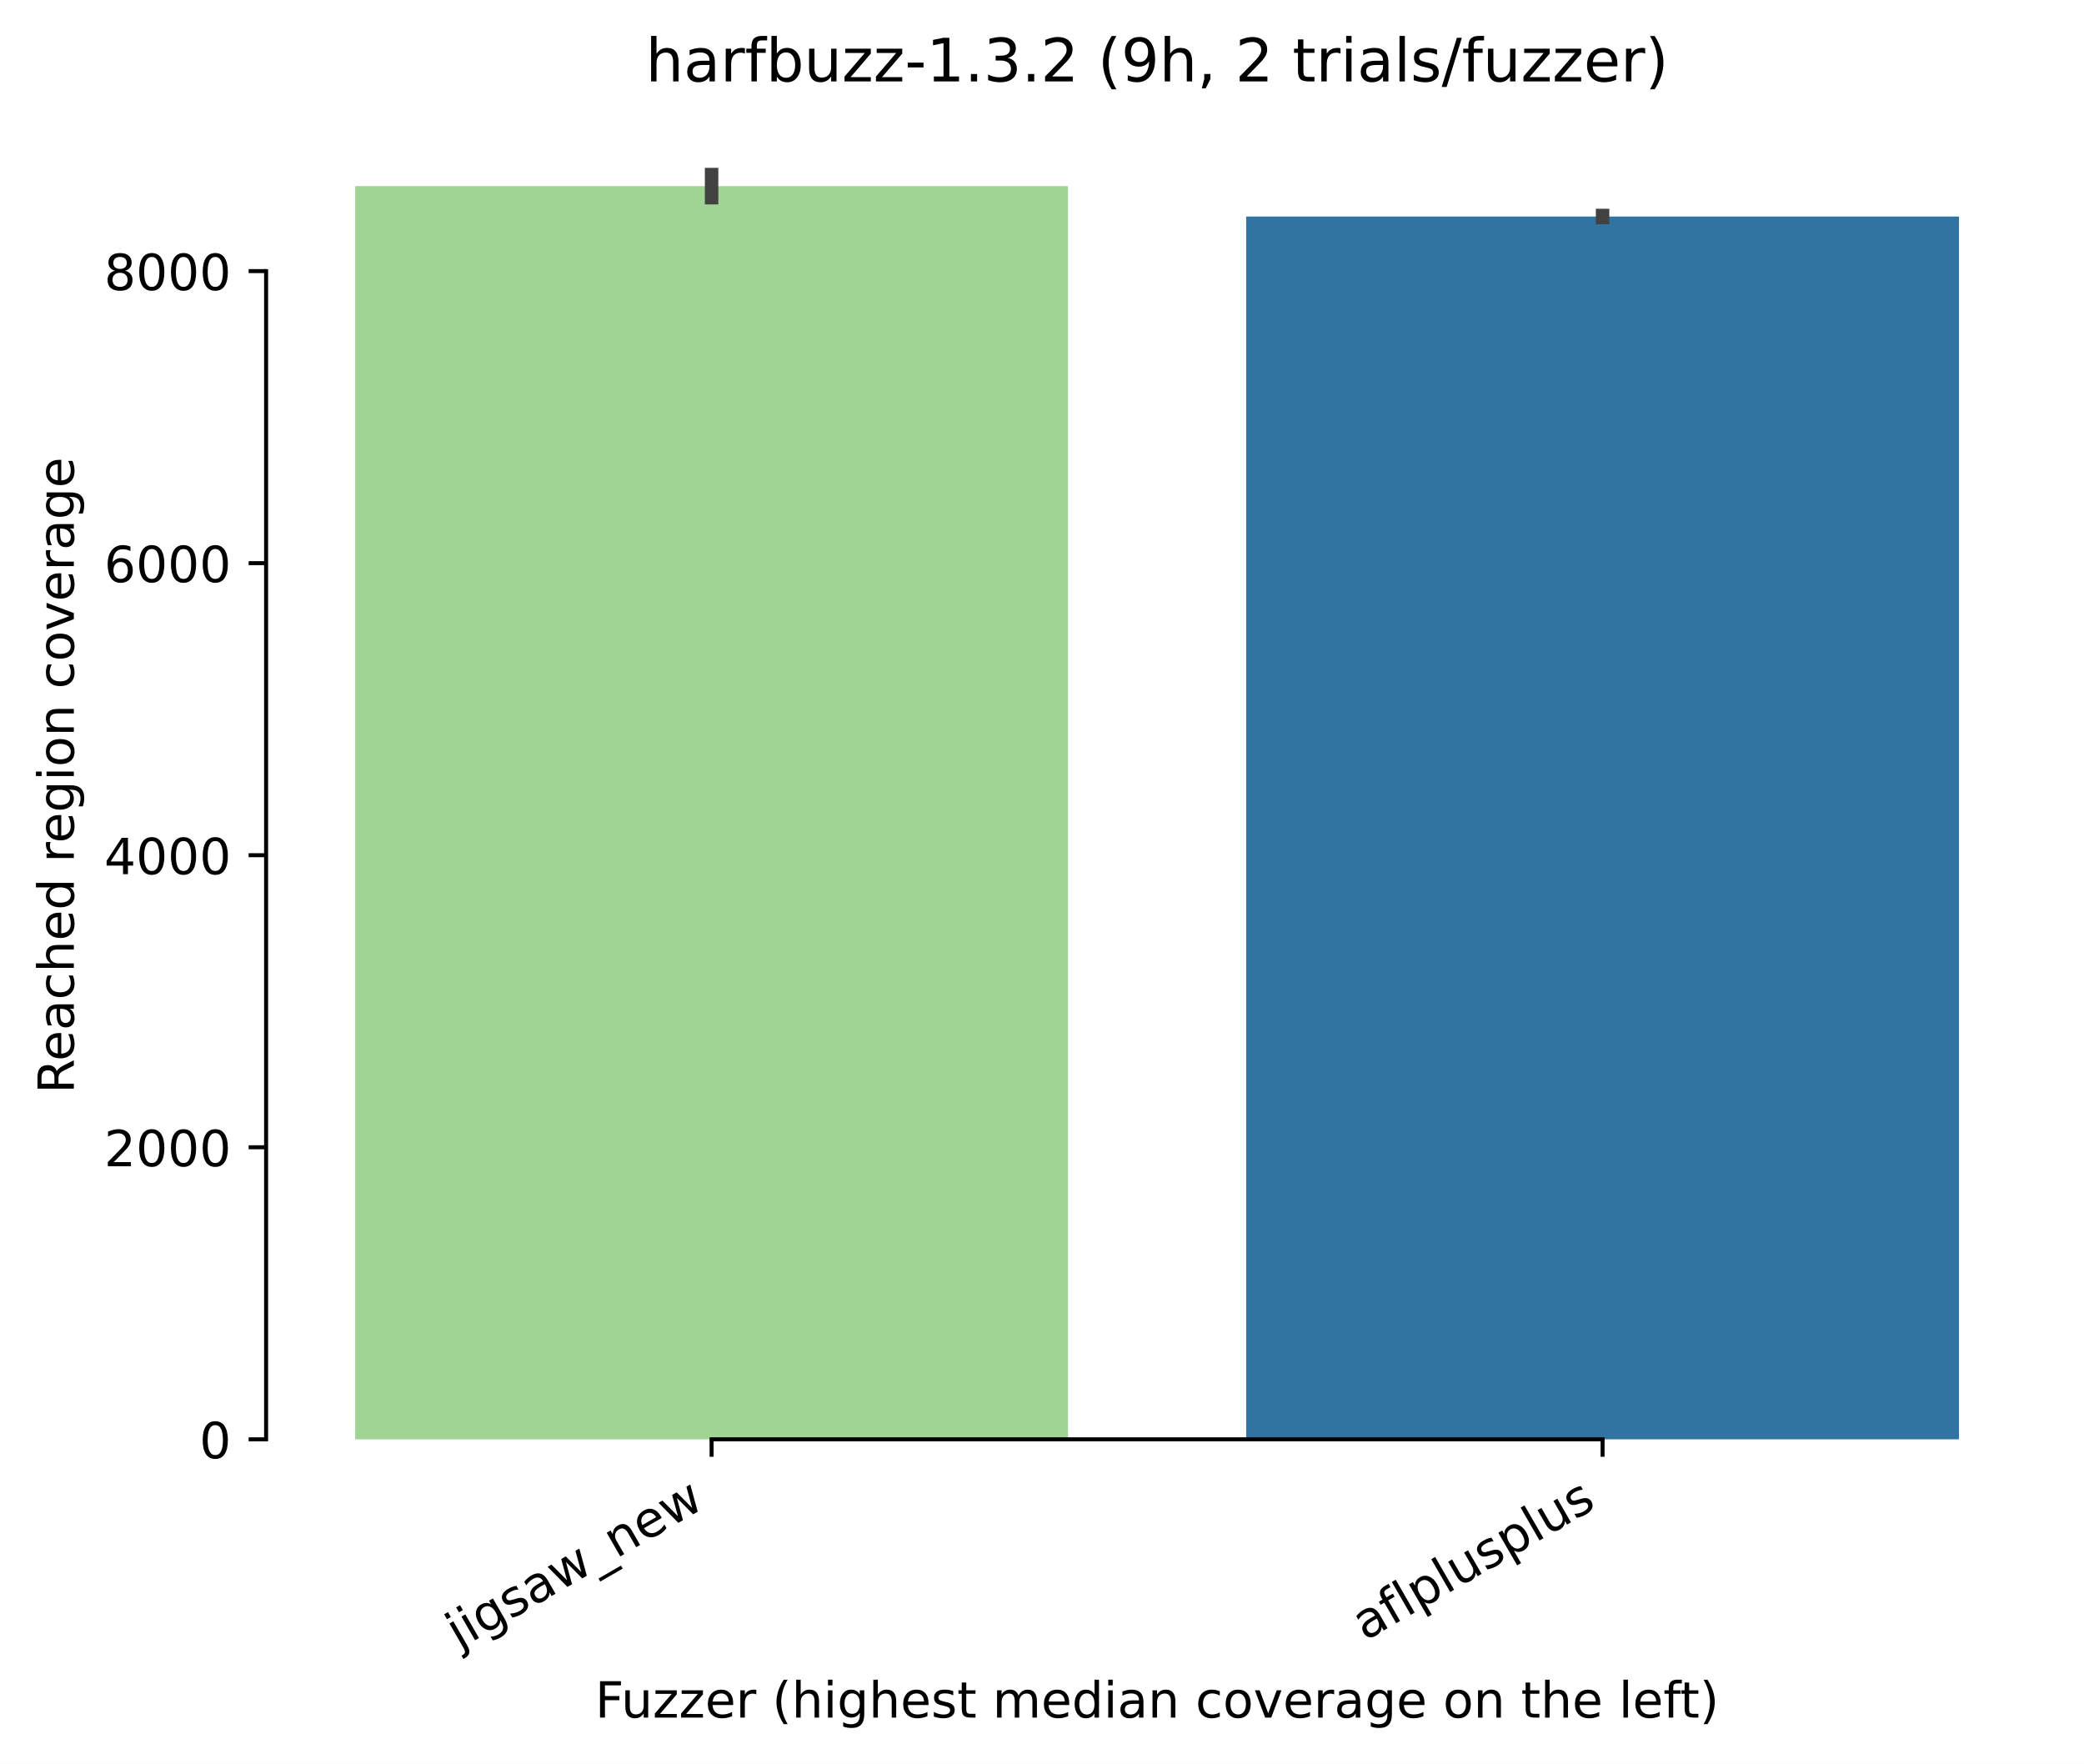
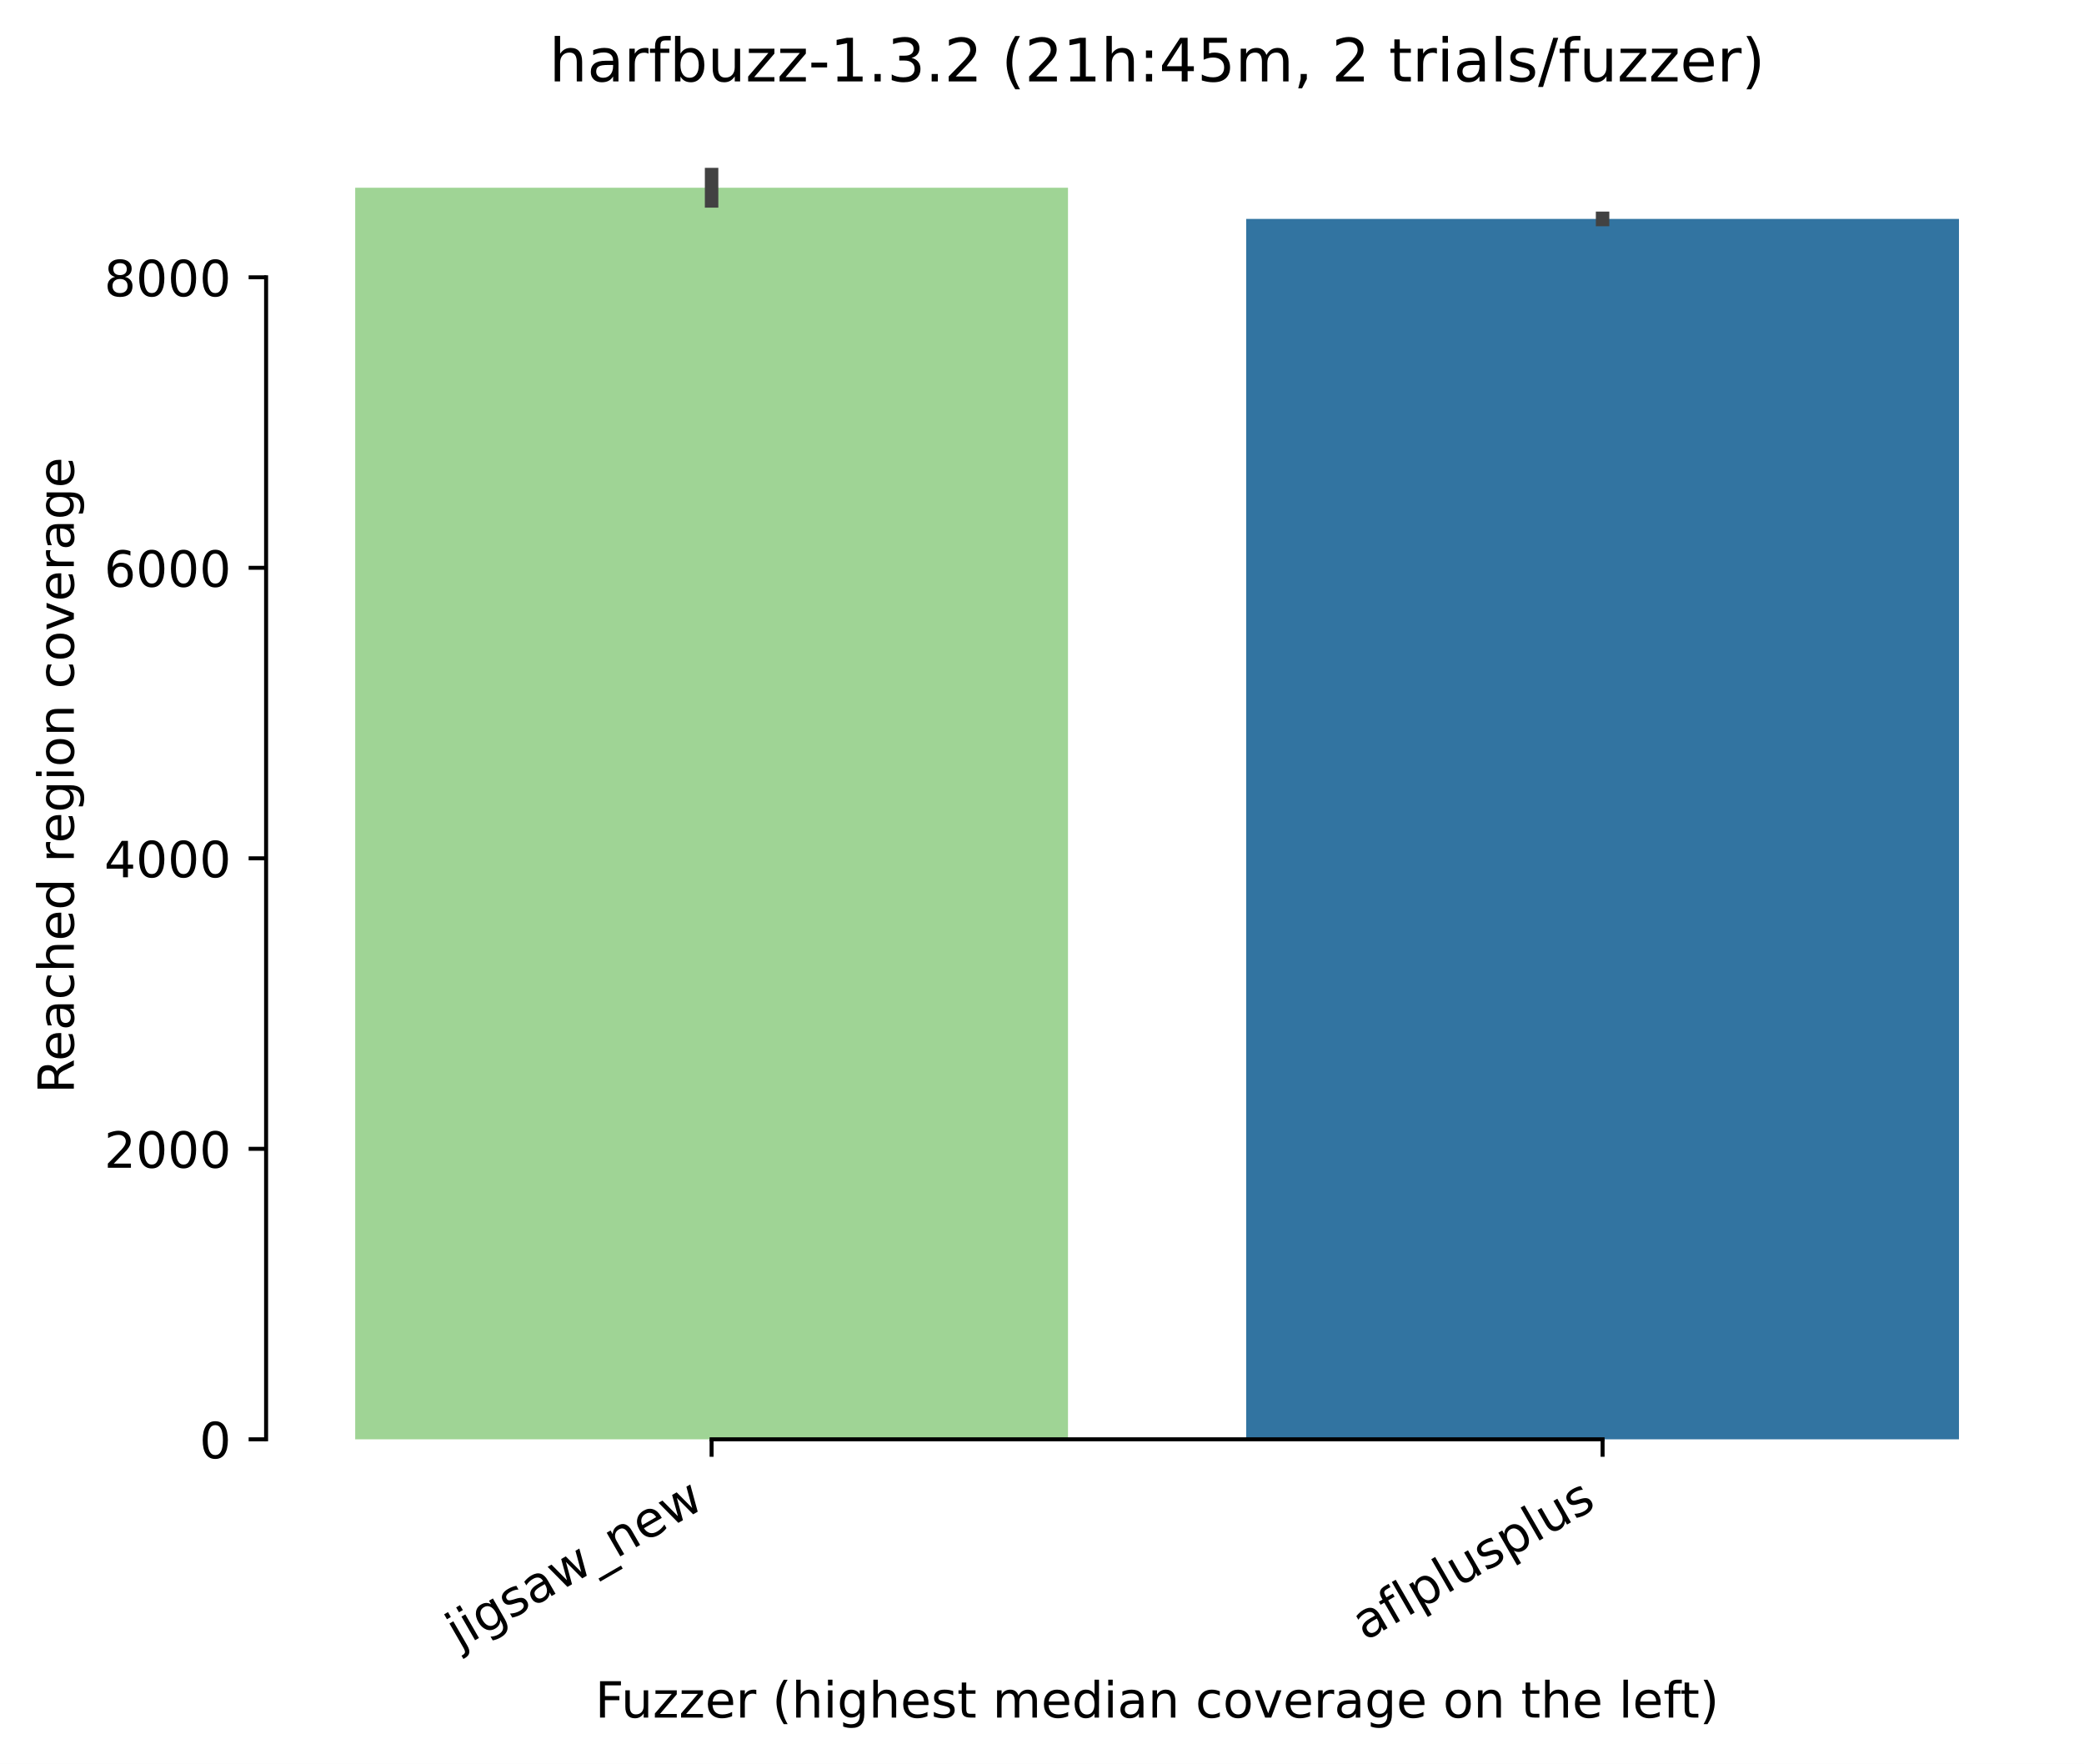
<svg xmlns="http://www.w3.org/2000/svg" xmlns:xlink="http://www.w3.org/1999/xlink" height="353.475pt" version="1.1" viewBox="0 0 417.648 353.475" width="417.648pt">
  <defs>
    <style type="text/css">*{stroke-linecap:butt;stroke-linejoin:round;}</style>
  </defs>
  <g id="figure_1">
    <g id="patch_1">
      <path d="M 0 353.475  L 417.648 353.475  L 417.648 0  L 0 0  z " style="fill:#ffffff;" />
    </g>
    <g id="axes_1">
      <g id="patch_2">
        <path d="M 53.328 288.43  L 410.448 288.43  L 410.448 22.318  L 53.328 22.318  z " style="fill:#ffffff;" />
      </g>
      <g id="patch_3">
-         <path clip-path="url(#pc40ed4327f)" d="M 71.184 288.43  L 214.032 288.43  L 214.032 37.302  L 71.184 37.302  z " style="fill:#9fd495;" />
+         <path clip-path="url(#p01e21fef71)" d="M 71.184 288.43  L 214.032 288.43  L 214.032 37.624  L 71.184 37.624  z " style="fill:#9fd495;" />
      </g>
      <g id="patch_4">
-         <path clip-path="url(#pc40ed4327f)" d="M 249.744 288.43  L 392.592 288.43  L 392.592 43.388  L 249.744 43.388  z " style="fill:#3274a1;" />
+         <path clip-path="url(#p01e21fef71)" d="M 249.744 288.43  L 392.592 288.43  L 392.592 43.868  L 249.744 43.868  z " style="fill:#3274a1;" />
      </g>
      <g id="matplotlib.axis_1">
        <g id="xtick_1">
          <g id="line2d_1">
            <defs>
-               <path d="M 0 0  L 0 3.5  " id="mab4dead04e" style="stroke:#000000;stroke-width:0.8;" />
+               <path d="M 0 0  L 0 3.5  " id="m4d6dd27ebd" style="stroke:#000000;stroke-width:0.8;" />
            </defs>
            <g>
-               <use style="stroke:#000000;stroke-width:0.8;" x="142.608" xlink:href="#mab4dead04e" y="288.43" />
+               <use style="stroke:#000000;stroke-width:0.8;" x="142.608" xlink:href="#m4d6dd27ebd" y="288.43" />
            </g>
          </g>
          <g id="text_1">
            <g transform="translate(91.98864 330.5551)rotate(-30)scale(0.1 -0.1)">
              <defs>
                <path d="M 9.422 54.688  L 18.406 54.688  L 18.406 -0.984  Q 18.406 -11.422 14.422 -16.109  Q 10.453 -20.797 1.609 -20.797  L -1.812 -20.797  L -1.812 -13.188  L 0.594 -13.188  Q 5.719 -13.188 7.562 -10.812  Q 9.422 -8.453 9.422 -0.984  z M 9.422 75.984  L 18.406 75.984  L 18.406 64.594  L 9.422 64.594  z " id="DejaVuSans-106" />
                <path d="M 9.422 54.688  L 18.406 54.688  L 18.406 0  L 9.422 0  z M 9.422 75.984  L 18.406 75.984  L 18.406 64.594  L 9.422 64.594  z " id="DejaVuSans-105" />
                <path d="M 45.406 27.984  Q 45.406 37.75 41.375 43.109  Q 37.359 48.484 30.078 48.484  Q 22.859 48.484 18.828 43.109  Q 14.797 37.75 14.797 27.984  Q 14.797 18.266 18.828 12.891  Q 22.859 7.516 30.078 7.516  Q 37.359 7.516 41.375 12.891  Q 45.406 18.266 45.406 27.984  z M 54.391 6.781  Q 54.391 -7.172 48.188 -13.984  Q 42 -20.797 29.203 -20.797  Q 24.469 -20.797 20.266 -20.094  Q 16.062 -19.391 12.109 -17.922  L 12.109 -9.188  Q 16.062 -11.328 19.922 -12.344  Q 23.781 -13.375 27.781 -13.375  Q 36.625 -13.375 41.016 -8.766  Q 45.406 -4.156 45.406 5.172  L 45.406 9.625  Q 42.625 4.781 38.281 2.391  Q 33.938 0 27.875 0  Q 17.828 0 11.672 7.656  Q 5.516 15.328 5.516 27.984  Q 5.516 40.672 11.672 48.328  Q 17.828 56 27.875 56  Q 33.938 56 38.281 53.609  Q 42.625 51.219 45.406 46.391  L 45.406 54.688  L 54.391 54.688  z " id="DejaVuSans-103" />
                <path d="M 44.281 53.078  L 44.281 44.578  Q 40.484 46.531 36.375 47.5  Q 32.281 48.484 27.875 48.484  Q 21.188 48.484 17.844 46.438  Q 14.5 44.391 14.5 40.281  Q 14.5 37.156 16.891 35.375  Q 19.281 33.594 26.516 31.984  L 29.594 31.297  Q 39.156 29.25 43.188 25.516  Q 47.219 21.781 47.219 15.094  Q 47.219 7.469 41.188 3.016  Q 35.156 -1.422 24.609 -1.422  Q 20.219 -1.422 15.453 -0.562  Q 10.688 0.297 5.422 2  L 5.422 11.281  Q 10.406 8.688 15.234 7.391  Q 20.062 6.109 24.812 6.109  Q 31.156 6.109 34.562 8.281  Q 37.984 10.453 37.984 14.406  Q 37.984 18.062 35.516 20.016  Q 33.062 21.969 24.703 23.781  L 21.578 24.516  Q 13.234 26.266 9.516 29.906  Q 5.812 33.547 5.812 39.891  Q 5.812 47.609 11.281 51.797  Q 16.75 56 26.812 56  Q 31.781 56 36.172 55.266  Q 40.578 54.547 44.281 53.078  z " id="DejaVuSans-115" />
                <path d="M 34.281 27.484  Q 23.391 27.484 19.188 25  Q 14.984 22.516 14.984 16.5  Q 14.984 11.719 18.141 8.906  Q 21.297 6.109 26.703 6.109  Q 34.188 6.109 38.703 11.406  Q 43.219 16.703 43.219 25.484  L 43.219 27.484  z M 52.203 31.203  L 52.203 0  L 43.219 0  L 43.219 8.297  Q 40.141 3.328 35.547 0.953  Q 30.953 -1.422 24.312 -1.422  Q 15.922 -1.422 10.953 3.297  Q 6 8.016 6 15.922  Q 6 25.141 12.172 29.828  Q 18.359 34.516 30.609 34.516  L 43.219 34.516  L 43.219 35.406  Q 43.219 41.609 39.141 45  Q 35.062 48.391 27.688 48.391  Q 23 48.391 18.547 47.266  Q 14.109 46.141 10.016 43.891  L 10.016 52.203  Q 14.938 54.109 19.578 55.047  Q 24.219 56 28.609 56  Q 40.484 56 46.344 49.844  Q 52.203 43.703 52.203 31.203  z " id="DejaVuSans-97" />
                <path d="M 4.203 54.688  L 13.188 54.688  L 24.422 12.016  L 35.594 54.688  L 46.188 54.688  L 57.422 12.016  L 68.609 54.688  L 77.594 54.688  L 63.281 0  L 52.688 0  L 40.922 44.828  L 29.109 0  L 18.5 0  z " id="DejaVuSans-119" />
                <path d="M 50.984 -16.609  L 50.984 -23.578  L -0.984 -23.578  L -0.984 -16.609  z " id="DejaVuSans-95" />
                <path d="M 54.891 33.016  L 54.891 0  L 45.906 0  L 45.906 32.719  Q 45.906 40.484 42.875 44.328  Q 39.844 48.188 33.797 48.188  Q 26.516 48.188 22.312 43.547  Q 18.109 38.922 18.109 30.906  L 18.109 0  L 9.078 0  L 9.078 54.688  L 18.109 54.688  L 18.109 46.188  Q 21.344 51.125 25.703 53.562  Q 30.078 56 35.797 56  Q 45.219 56 50.047 50.172  Q 54.891 44.344 54.891 33.016  z " id="DejaVuSans-110" />
                <path d="M 56.203 29.594  L 56.203 25.203  L 14.891 25.203  Q 15.484 15.922 20.484 11.062  Q 25.484 6.203 34.422 6.203  Q 39.594 6.203 44.453 7.469  Q 49.312 8.734 54.109 11.281  L 54.109 2.781  Q 49.266 0.734 44.188 -0.344  Q 39.109 -1.422 33.891 -1.422  Q 20.797 -1.422 13.156 6.188  Q 5.516 13.812 5.516 26.812  Q 5.516 40.234 12.766 48.109  Q 20.016 56 32.328 56  Q 43.359 56 49.781 48.891  Q 56.203 41.797 56.203 29.594  z M 47.219 32.234  Q 47.125 39.594 43.094 43.984  Q 39.062 48.391 32.422 48.391  Q 24.906 48.391 20.391 44.141  Q 15.875 39.891 15.188 32.172  z " id="DejaVuSans-101" />
              </defs>
              <use xlink:href="#DejaVuSans-106" />
              <use x="27.783" xlink:href="#DejaVuSans-105" />
              <use x="55.566" xlink:href="#DejaVuSans-103" />
              <use x="119.043" xlink:href="#DejaVuSans-115" />
              <use x="171.143" xlink:href="#DejaVuSans-97" />
              <use x="232.422" xlink:href="#DejaVuSans-119" />
              <use x="314.209" xlink:href="#DejaVuSans-95" />
              <use x="364.209" xlink:href="#DejaVuSans-110" />
              <use x="427.588" xlink:href="#DejaVuSans-101" />
              <use x="489.111" xlink:href="#DejaVuSans-119" />
            </g>
          </g>
        </g>
        <g id="xtick_2">
          <g id="line2d_2">
            <g>
-               <use style="stroke:#000000;stroke-width:0.8;" x="321.168" xlink:href="#mab4dead04e" y="288.43" />
+               <use style="stroke:#000000;stroke-width:0.8;" x="321.168" xlink:href="#m4d6dd27ebd" y="288.43" />
            </g>
          </g>
          <g id="text_2">
            <g transform="translate(273.5591 328.8973)rotate(-30)scale(0.1 -0.1)">
              <defs>
                <path d="M 37.109 75.984  L 37.109 68.5  L 28.516 68.5  Q 23.688 68.5 21.797 66.547  Q 19.922 64.594 19.922 59.516  L 19.922 54.688  L 34.719 54.688  L 34.719 47.703  L 19.922 47.703  L 19.922 0  L 10.891 0  L 10.891 47.703  L 2.297 47.703  L 2.297 54.688  L 10.891 54.688  L 10.891 58.5  Q 10.891 67.625 15.141 71.797  Q 19.391 75.984 28.609 75.984  z " id="DejaVuSans-102" />
                <path d="M 9.422 75.984  L 18.406 75.984  L 18.406 0  L 9.422 0  z " id="DejaVuSans-108" />
                <path d="M 18.109 8.203  L 18.109 -20.797  L 9.078 -20.797  L 9.078 54.688  L 18.109 54.688  L 18.109 46.391  Q 20.953 51.266 25.266 53.625  Q 29.594 56 35.594 56  Q 45.562 56 51.781 48.094  Q 58.016 40.188 58.016 27.297  Q 58.016 14.406 51.781 6.484  Q 45.562 -1.422 35.594 -1.422  Q 29.594 -1.422 25.266 0.953  Q 20.953 3.328 18.109 8.203  z M 48.688 27.297  Q 48.688 37.203 44.609 42.844  Q 40.531 48.484 33.406 48.484  Q 26.266 48.484 22.188 42.844  Q 18.109 37.203 18.109 27.297  Q 18.109 17.391 22.188 11.75  Q 26.266 6.109 33.406 6.109  Q 40.531 6.109 44.609 11.75  Q 48.688 17.391 48.688 27.297  z " id="DejaVuSans-112" />
                <path d="M 8.5 21.578  L 8.5 54.688  L 17.484 54.688  L 17.484 21.922  Q 17.484 14.156 20.5 10.266  Q 23.531 6.391 29.594 6.391  Q 36.859 6.391 41.078 11.031  Q 45.312 15.672 45.312 23.688  L 45.312 54.688  L 54.297 54.688  L 54.297 0  L 45.312 0  L 45.312 8.406  Q 42.047 3.422 37.719 1  Q 33.406 -1.422 27.688 -1.422  Q 18.266 -1.422 13.375 4.438  Q 8.5 10.297 8.5 21.578  z M 31.109 56  z " id="DejaVuSans-117" />
              </defs>
              <use xlink:href="#DejaVuSans-97" />
              <use x="61.279" xlink:href="#DejaVuSans-102" />
              <use x="96.484" xlink:href="#DejaVuSans-108" />
              <use x="124.268" xlink:href="#DejaVuSans-112" />
              <use x="187.744" xlink:href="#DejaVuSans-108" />
              <use x="215.527" xlink:href="#DejaVuSans-117" />
              <use x="278.906" xlink:href="#DejaVuSans-115" />
              <use x="331.006" xlink:href="#DejaVuSans-112" />
              <use x="394.482" xlink:href="#DejaVuSans-108" />
              <use x="422.266" xlink:href="#DejaVuSans-117" />
              <use x="485.645" xlink:href="#DejaVuSans-115" />
            </g>
          </g>
        </g>
        <g id="text_3">
          <g transform="translate(119.2702 344.1955)scale(0.1 -0.1)">
            <defs>
              <path d="M 9.812 72.906  L 51.703 72.906  L 51.703 64.594  L 19.672 64.594  L 19.672 43.109  L 48.578 43.109  L 48.578 34.812  L 19.672 34.812  L 19.672 0  L 9.812 0  z " id="DejaVuSans-70" />
              <path d="M 5.516 54.688  L 48.188 54.688  L 48.188 46.484  L 14.406 7.172  L 48.188 7.172  L 48.188 0  L 4.297 0  L 4.297 8.203  L 38.094 47.516  L 5.516 47.516  z " id="DejaVuSans-122" />
              <path d="M 41.109 46.297  Q 39.594 47.172 37.812 47.578  Q 36.031 48 33.891 48  Q 26.266 48 22.188 43.047  Q 18.109 38.094 18.109 28.812  L 18.109 0  L 9.078 0  L 9.078 54.688  L 18.109 54.688  L 18.109 46.188  Q 20.953 51.172 25.484 53.578  Q 30.031 56 36.531 56  Q 37.453 56 38.578 55.875  Q 39.703 55.766 41.062 55.516  z " id="DejaVuSans-114" />
              <path id="DejaVuSans-32" />
              <path d="M 31 75.875  Q 24.469 64.656 21.281 53.656  Q 18.109 42.672 18.109 31.391  Q 18.109 20.125 21.312 9.062  Q 24.516 -2 31 -13.188  L 23.188 -13.188  Q 15.875 -1.703 12.234 9.375  Q 8.594 20.453 8.594 31.391  Q 8.594 42.281 12.203 53.312  Q 15.828 64.359 23.188 75.875  z " id="DejaVuSans-40" />
              <path d="M 54.891 33.016  L 54.891 0  L 45.906 0  L 45.906 32.719  Q 45.906 40.484 42.875 44.328  Q 39.844 48.188 33.797 48.188  Q 26.516 48.188 22.312 43.547  Q 18.109 38.922 18.109 30.906  L 18.109 0  L 9.078 0  L 9.078 75.984  L 18.109 75.984  L 18.109 46.188  Q 21.344 51.125 25.703 53.562  Q 30.078 56 35.797 56  Q 45.219 56 50.047 50.172  Q 54.891 44.344 54.891 33.016  z " id="DejaVuSans-104" />
              <path d="M 18.312 70.219  L 18.312 54.688  L 36.812 54.688  L 36.812 47.703  L 18.312 47.703  L 18.312 18.016  Q 18.312 11.328 20.141 9.422  Q 21.969 7.516 27.594 7.516  L 36.812 7.516  L 36.812 0  L 27.594 0  Q 17.188 0 13.234 3.875  Q 9.281 7.766 9.281 18.016  L 9.281 47.703  L 2.688 47.703  L 2.688 54.688  L 9.281 54.688  L 9.281 70.219  z " id="DejaVuSans-116" />
              <path d="M 52 44.188  Q 55.375 50.25 60.062 53.125  Q 64.75 56 71.094 56  Q 79.641 56 84.281 50.016  Q 88.922 44.047 88.922 33.016  L 88.922 0  L 79.891 0  L 79.891 32.719  Q 79.891 40.578 77.094 44.375  Q 74.312 48.188 68.609 48.188  Q 61.625 48.188 57.562 43.547  Q 53.516 38.922 53.516 30.906  L 53.516 0  L 44.484 0  L 44.484 32.719  Q 44.484 40.625 41.703 44.406  Q 38.922 48.188 33.109 48.188  Q 26.219 48.188 22.156 43.531  Q 18.109 38.875 18.109 30.906  L 18.109 0  L 9.078 0  L 9.078 54.688  L 18.109 54.688  L 18.109 46.188  Q 21.188 51.219 25.484 53.609  Q 29.781 56 35.688 56  Q 41.656 56 45.828 52.969  Q 50 49.953 52 44.188  z " id="DejaVuSans-109" />
              <path d="M 45.406 46.391  L 45.406 75.984  L 54.391 75.984  L 54.391 0  L 45.406 0  L 45.406 8.203  Q 42.578 3.328 38.25 0.953  Q 33.938 -1.422 27.875 -1.422  Q 17.969 -1.422 11.734 6.484  Q 5.516 14.406 5.516 27.297  Q 5.516 40.188 11.734 48.094  Q 17.969 56 27.875 56  Q 33.938 56 38.25 53.625  Q 42.578 51.266 45.406 46.391  z M 14.797 27.297  Q 14.797 17.391 18.875 11.75  Q 22.953 6.109 30.078 6.109  Q 37.203 6.109 41.297 11.75  Q 45.406 17.391 45.406 27.297  Q 45.406 37.203 41.297 42.844  Q 37.203 48.484 30.078 48.484  Q 22.953 48.484 18.875 42.844  Q 14.797 37.203 14.797 27.297  z " id="DejaVuSans-100" />
              <path d="M 48.781 52.594  L 48.781 44.188  Q 44.969 46.297 41.141 47.344  Q 37.312 48.391 33.406 48.391  Q 24.656 48.391 19.812 42.844  Q 14.984 37.312 14.984 27.297  Q 14.984 17.281 19.812 11.734  Q 24.656 6.203 33.406 6.203  Q 37.312 6.203 41.141 7.25  Q 44.969 8.297 48.781 10.406  L 48.781 2.094  Q 45.016 0.344 40.984 -0.531  Q 36.969 -1.422 32.422 -1.422  Q 20.062 -1.422 12.781 6.344  Q 5.516 14.109 5.516 27.297  Q 5.516 40.672 12.859 48.328  Q 20.219 56 33.016 56  Q 37.156 56 41.109 55.141  Q 45.062 54.297 48.781 52.594  z " id="DejaVuSans-99" />
              <path d="M 30.609 48.391  Q 23.391 48.391 19.188 42.75  Q 14.984 37.109 14.984 27.297  Q 14.984 17.484 19.156 11.844  Q 23.344 6.203 30.609 6.203  Q 37.797 6.203 41.984 11.859  Q 46.188 17.531 46.188 27.297  Q 46.188 37.016 41.984 42.703  Q 37.797 48.391 30.609 48.391  z M 30.609 56  Q 42.328 56 49.016 48.375  Q 55.719 40.766 55.719 27.297  Q 55.719 13.875 49.016 6.219  Q 42.328 -1.422 30.609 -1.422  Q 18.844 -1.422 12.172 6.219  Q 5.516 13.875 5.516 27.297  Q 5.516 40.766 12.172 48.375  Q 18.844 56 30.609 56  z " id="DejaVuSans-111" />
              <path d="M 2.984 54.688  L 12.5 54.688  L 29.594 8.797  L 46.688 54.688  L 56.203 54.688  L 35.688 0  L 23.484 0  z " id="DejaVuSans-118" />
              <path d="M 8.016 75.875  L 15.828 75.875  Q 23.141 64.359 26.781 53.312  Q 30.422 42.281 30.422 31.391  Q 30.422 20.453 26.781 9.375  Q 23.141 -1.703 15.828 -13.188  L 8.016 -13.188  Q 14.5 -2 17.703 9.062  Q 20.906 20.125 20.906 31.391  Q 20.906 42.672 17.703 53.656  Q 14.5 64.656 8.016 75.875  z " id="DejaVuSans-41" />
            </defs>
            <use xlink:href="#DejaVuSans-70" />
            <use x="52.02" xlink:href="#DejaVuSans-117" />
            <use x="115.398" xlink:href="#DejaVuSans-122" />
            <use x="167.889" xlink:href="#DejaVuSans-122" />
            <use x="220.379" xlink:href="#DejaVuSans-101" />
            <use x="281.902" xlink:href="#DejaVuSans-114" />
            <use x="323.016" xlink:href="#DejaVuSans-32" />
            <use x="354.803" xlink:href="#DejaVuSans-40" />
            <use x="393.816" xlink:href="#DejaVuSans-104" />
            <use x="457.195" xlink:href="#DejaVuSans-105" />
            <use x="484.979" xlink:href="#DejaVuSans-103" />
            <use x="548.455" xlink:href="#DejaVuSans-104" />
            <use x="611.834" xlink:href="#DejaVuSans-101" />
            <use x="673.357" xlink:href="#DejaVuSans-115" />
            <use x="725.457" xlink:href="#DejaVuSans-116" />
            <use x="764.666" xlink:href="#DejaVuSans-32" />
            <use x="796.453" xlink:href="#DejaVuSans-109" />
            <use x="893.865" xlink:href="#DejaVuSans-101" />
            <use x="955.389" xlink:href="#DejaVuSans-100" />
            <use x="1018.865" xlink:href="#DejaVuSans-105" />
            <use x="1046.648" xlink:href="#DejaVuSans-97" />
            <use x="1107.928" xlink:href="#DejaVuSans-110" />
            <use x="1171.307" xlink:href="#DejaVuSans-32" />
            <use x="1203.094" xlink:href="#DejaVuSans-99" />
            <use x="1258.074" xlink:href="#DejaVuSans-111" />
            <use x="1319.256" xlink:href="#DejaVuSans-118" />
            <use x="1378.436" xlink:href="#DejaVuSans-101" />
            <use x="1439.959" xlink:href="#DejaVuSans-114" />
            <use x="1481.072" xlink:href="#DejaVuSans-97" />
            <use x="1542.352" xlink:href="#DejaVuSans-103" />
            <use x="1605.828" xlink:href="#DejaVuSans-101" />
            <use x="1667.352" xlink:href="#DejaVuSans-32" />
            <use x="1699.139" xlink:href="#DejaVuSans-111" />
            <use x="1760.32" xlink:href="#DejaVuSans-110" />
            <use x="1823.699" xlink:href="#DejaVuSans-32" />
            <use x="1855.486" xlink:href="#DejaVuSans-116" />
            <use x="1894.695" xlink:href="#DejaVuSans-104" />
            <use x="1958.074" xlink:href="#DejaVuSans-101" />
            <use x="2019.598" xlink:href="#DejaVuSans-32" />
            <use x="2051.385" xlink:href="#DejaVuSans-108" />
            <use x="2079.168" xlink:href="#DejaVuSans-101" />
            <use x="2140.691" xlink:href="#DejaVuSans-102" />
            <use x="2174.146" xlink:href="#DejaVuSans-116" />
            <use x="2213.355" xlink:href="#DejaVuSans-41" />
          </g>
        </g>
      </g>
      <g id="matplotlib.axis_2">
        <g id="ytick_1">
          <g id="line2d_3">
            <defs>
-               <path d="M 0 0  L -3.5 0  " id="me00f39646b" style="stroke:#000000;stroke-width:0.8;" />
+               <path d="M 0 0  L -3.5 0  " id="mc17f6f77da" style="stroke:#000000;stroke-width:0.8;" />
            </defs>
            <g>
-               <use style="stroke:#000000;stroke-width:0.8;" x="53.328" xlink:href="#me00f39646b" y="288.43" />
+               <use style="stroke:#000000;stroke-width:0.8;" x="53.328" xlink:href="#mc17f6f77da" y="288.43" />
            </g>
          </g>
          <g id="text_4">
            <g transform="translate(39.96563 292.2293)scale(0.1 -0.1)">
              <defs>
                <path d="M 31.781 66.406  Q 24.172 66.406 20.328 58.906  Q 16.5 51.422 16.5 36.375  Q 16.5 21.391 20.328 13.891  Q 24.172 6.391 31.781 6.391  Q 39.453 6.391 43.281 13.891  Q 47.125 21.391 47.125 36.375  Q 47.125 51.422 43.281 58.906  Q 39.453 66.406 31.781 66.406  z M 31.781 74.219  Q 44.047 74.219 50.516 64.516  Q 56.984 54.828 56.984 36.375  Q 56.984 17.969 50.516 8.266  Q 44.047 -1.422 31.781 -1.422  Q 19.531 -1.422 13.062 8.266  Q 6.594 17.969 6.594 36.375  Q 6.594 54.828 13.062 64.516  Q 19.531 74.219 31.781 74.219  z " id="DejaVuSans-48" />
              </defs>
              <use xlink:href="#DejaVuSans-48" />
            </g>
          </g>
        </g>
        <g id="ytick_2">
          <g id="line2d_4">
            <g>
-               <use style="stroke:#000000;stroke-width:0.8;" x="53.328" xlink:href="#me00f39646b" y="229.906" />
+               <use style="stroke:#000000;stroke-width:0.8;" x="53.328" xlink:href="#mc17f6f77da" y="230.215" />
            </g>
          </g>
          <g id="text_5">
-             <g transform="translate(20.87813 233.7049)scale(0.1 -0.1)">
+             <g transform="translate(20.87813 234.0141)scale(0.1 -0.1)">
              <defs>
                <path d="M 19.188 8.297  L 53.609 8.297  L 53.609 0  L 7.328 0  L 7.328 8.297  Q 12.938 14.109 22.625 23.891  Q 32.328 33.688 34.812 36.531  Q 39.547 41.844 41.422 45.531  Q 43.312 49.219 43.312 52.781  Q 43.312 58.594 39.234 62.25  Q 35.156 65.922 28.609 65.922  Q 23.969 65.922 18.812 64.312  Q 13.672 62.703 7.812 59.422  L 7.812 69.391  Q 13.766 71.781 18.938 73  Q 24.125 74.219 28.422 74.219  Q 39.75 74.219 46.484 68.547  Q 53.219 62.891 53.219 53.422  Q 53.219 48.922 51.531 44.891  Q 49.859 40.875 45.406 35.406  Q 44.188 33.984 37.641 27.219  Q 31.109 20.453 19.188 8.297  z " id="DejaVuSans-50" />
              </defs>
              <use xlink:href="#DejaVuSans-50" />
              <use x="63.623" xlink:href="#DejaVuSans-48" />
              <use x="127.246" xlink:href="#DejaVuSans-48" />
              <use x="190.869" xlink:href="#DejaVuSans-48" />
            </g>
          </g>
        </g>
        <g id="ytick_3">
          <g id="line2d_5">
            <g>
-               <use style="stroke:#000000;stroke-width:0.8;" x="53.328" xlink:href="#me00f39646b" y="171.381" />
+               <use style="stroke:#000000;stroke-width:0.8;" x="53.328" xlink:href="#mc17f6f77da" y="172" />
            </g>
          </g>
          <g id="text_6">
-             <g transform="translate(20.87813 175.1805)scale(0.1 -0.1)">
+             <g transform="translate(20.87813 175.7989)scale(0.1 -0.1)">
              <defs>
                <path d="M 37.797 64.312  L 12.891 25.391  L 37.797 25.391  z M 35.203 72.906  L 47.609 72.906  L 47.609 25.391  L 58.016 25.391  L 58.016 17.188  L 47.609 17.188  L 47.609 0  L 37.797 0  L 37.797 17.188  L 4.891 17.188  L 4.891 26.703  z " id="DejaVuSans-52" />
              </defs>
              <use xlink:href="#DejaVuSans-52" />
              <use x="63.623" xlink:href="#DejaVuSans-48" />
              <use x="127.246" xlink:href="#DejaVuSans-48" />
              <use x="190.869" xlink:href="#DejaVuSans-48" />
            </g>
          </g>
        </g>
        <g id="ytick_4">
          <g id="line2d_6">
            <g>
-               <use style="stroke:#000000;stroke-width:0.8;" x="53.328" xlink:href="#me00f39646b" y="112.857" />
+               <use style="stroke:#000000;stroke-width:0.8;" x="53.328" xlink:href="#mc17f6f77da" y="113.784" />
            </g>
          </g>
          <g id="text_7">
-             <g transform="translate(20.87813 116.6561)scale(0.1 -0.1)">
+             <g transform="translate(20.87813 117.5837)scale(0.1 -0.1)">
              <defs>
                <path d="M 33.016 40.375  Q 26.375 40.375 22.484 35.828  Q 18.609 31.297 18.609 23.391  Q 18.609 15.531 22.484 10.953  Q 26.375 6.391 33.016 6.391  Q 39.656 6.391 43.531 10.953  Q 47.406 15.531 47.406 23.391  Q 47.406 31.297 43.531 35.828  Q 39.656 40.375 33.016 40.375  z M 52.594 71.297  L 52.594 62.312  Q 48.875 64.062 45.094 64.984  Q 41.312 65.922 37.594 65.922  Q 27.828 65.922 22.672 59.328  Q 17.531 52.734 16.797 39.406  Q 19.672 43.656 24.016 45.922  Q 28.375 48.188 33.594 48.188  Q 44.578 48.188 50.953 41.516  Q 57.328 34.859 57.328 23.391  Q 57.328 12.156 50.688 5.359  Q 44.047 -1.422 33.016 -1.422  Q 20.359 -1.422 13.672 8.266  Q 6.984 17.969 6.984 36.375  Q 6.984 53.656 15.188 63.938  Q 23.391 74.219 37.203 74.219  Q 40.922 74.219 44.703 73.484  Q 48.484 72.75 52.594 71.297  z " id="DejaVuSans-54" />
              </defs>
              <use xlink:href="#DejaVuSans-54" />
              <use x="63.623" xlink:href="#DejaVuSans-48" />
              <use x="127.246" xlink:href="#DejaVuSans-48" />
              <use x="190.869" xlink:href="#DejaVuSans-48" />
            </g>
          </g>
        </g>
        <g id="ytick_5">
          <g id="line2d_7">
            <g>
-               <use style="stroke:#000000;stroke-width:0.8;" x="53.328" xlink:href="#me00f39646b" y="54.332" />
+               <use style="stroke:#000000;stroke-width:0.8;" x="53.328" xlink:href="#mc17f6f77da" y="55.569" />
            </g>
          </g>
          <g id="text_8">
-             <g transform="translate(20.87813 58.13166)scale(0.1 -0.1)">
+             <g transform="translate(20.87813 59.36843)scale(0.1 -0.1)">
              <defs>
                <path d="M 31.781 34.625  Q 24.75 34.625 20.719 30.859  Q 16.703 27.094 16.703 20.516  Q 16.703 13.922 20.719 10.156  Q 24.75 6.391 31.781 6.391  Q 38.812 6.391 42.859 10.172  Q 46.922 13.969 46.922 20.516  Q 46.922 27.094 42.891 30.859  Q 38.875 34.625 31.781 34.625  z M 21.922 38.812  Q 15.578 40.375 12.031 44.719  Q 8.5 49.078 8.5 55.328  Q 8.5 64.062 14.719 69.141  Q 20.953 74.219 31.781 74.219  Q 42.672 74.219 48.875 69.141  Q 55.078 64.062 55.078 55.328  Q 55.078 49.078 51.531 44.719  Q 48 40.375 41.703 38.812  Q 48.828 37.156 52.797 32.312  Q 56.781 27.484 56.781 20.516  Q 56.781 9.906 50.312 4.234  Q 43.844 -1.422 31.781 -1.422  Q 19.734 -1.422 13.25 4.234  Q 6.781 9.906 6.781 20.516  Q 6.781 27.484 10.781 32.312  Q 14.797 37.156 21.922 38.812  z M 18.312 54.391  Q 18.312 48.734 21.844 45.562  Q 25.391 42.391 31.781 42.391  Q 38.141 42.391 41.719 45.562  Q 45.312 48.734 45.312 54.391  Q 45.312 60.062 41.719 63.234  Q 38.141 66.406 31.781 66.406  Q 25.391 66.406 21.844 63.234  Q 18.312 60.062 18.312 54.391  z " id="DejaVuSans-56" />
              </defs>
              <use xlink:href="#DejaVuSans-56" />
              <use x="63.623" xlink:href="#DejaVuSans-48" />
              <use x="127.246" xlink:href="#DejaVuSans-48" />
              <use x="190.869" xlink:href="#DejaVuSans-48" />
            </g>
          </g>
        </g>
        <g id="text_9">
          <g transform="translate(14.79844 219.1366)rotate(-90)scale(0.1 -0.1)">
            <defs>
              <path d="M 44.391 34.188  Q 47.562 33.109 50.562 29.594  Q 53.562 26.078 56.594 19.922  L 66.609 0  L 56 0  L 46.688 18.703  Q 43.062 26.031 39.672 28.422  Q 36.281 30.812 30.422 30.812  L 19.672 30.812  L 19.672 0  L 9.812 0  L 9.812 72.906  L 32.078 72.906  Q 44.578 72.906 50.734 67.672  Q 56.891 62.453 56.891 51.906  Q 56.891 45.016 53.688 40.469  Q 50.484 35.938 44.391 34.188  z M 19.672 64.797  L 19.672 38.922  L 32.078 38.922  Q 39.203 38.922 42.844 42.219  Q 46.484 45.516 46.484 51.906  Q 46.484 58.297 42.844 61.547  Q 39.203 64.797 32.078 64.797  z " id="DejaVuSans-82" />
            </defs>
            <use xlink:href="#DejaVuSans-82" />
            <use x="64.982" xlink:href="#DejaVuSans-101" />
            <use x="126.506" xlink:href="#DejaVuSans-97" />
            <use x="187.785" xlink:href="#DejaVuSans-99" />
            <use x="242.766" xlink:href="#DejaVuSans-104" />
            <use x="306.145" xlink:href="#DejaVuSans-101" />
            <use x="367.668" xlink:href="#DejaVuSans-100" />
            <use x="431.145" xlink:href="#DejaVuSans-32" />
            <use x="462.932" xlink:href="#DejaVuSans-114" />
            <use x="501.795" xlink:href="#DejaVuSans-101" />
            <use x="563.318" xlink:href="#DejaVuSans-103" />
            <use x="626.795" xlink:href="#DejaVuSans-105" />
            <use x="654.578" xlink:href="#DejaVuSans-111" />
            <use x="715.76" xlink:href="#DejaVuSans-110" />
            <use x="779.139" xlink:href="#DejaVuSans-32" />
            <use x="810.926" xlink:href="#DejaVuSans-99" />
            <use x="865.906" xlink:href="#DejaVuSans-111" />
            <use x="927.088" xlink:href="#DejaVuSans-118" />
            <use x="986.268" xlink:href="#DejaVuSans-101" />
            <use x="1047.791" xlink:href="#DejaVuSans-114" />
            <use x="1088.904" xlink:href="#DejaVuSans-97" />
            <use x="1150.184" xlink:href="#DejaVuSans-103" />
            <use x="1213.66" xlink:href="#DejaVuSans-101" />
          </g>
        </g>
      </g>
      <g id="line2d_8">
-         <path clip-path="url(#pc40ed4327f)" d="M 142.608 39.614  L 142.608 34.99  " style="fill:none;stroke:#424242;stroke-linecap:square;stroke-width:2.7;" />
+         <path clip-path="url(#p01e21fef71)" d="M 142.608 40.259  L 142.608 34.99  " style="fill:none;stroke:#424242;stroke-linecap:square;stroke-width:2.7;" />
      </g>
      <g id="line2d_9">
-         <path clip-path="url(#pc40ed4327f)" d="M 321.168 43.593  L 321.168 43.184  " style="fill:none;stroke:#424242;stroke-linecap:square;stroke-width:2.7;" />
+         <path clip-path="url(#p01e21fef71)" d="M 321.168 43.984  L 321.168 43.752  " style="fill:none;stroke:#424242;stroke-linecap:square;stroke-width:2.7;" />
      </g>
      <g id="patch_5">
-         <path d="M 53.328 288.43  L 53.328 54.332  " style="fill:none;stroke:#000000;stroke-linecap:square;stroke-linejoin:miter;stroke-width:0.8;" />
+         <path d="M 53.328 288.43  L 53.328 55.569  " style="fill:none;stroke:#000000;stroke-linecap:square;stroke-linejoin:miter;stroke-width:0.8;" />
      </g>
      <g id="patch_6">
        <path d="M 142.608 288.43  L 321.168 288.43  " style="fill:none;stroke:#000000;stroke-linecap:square;stroke-linejoin:miter;stroke-width:0.8;" />
      </g>
      <g id="text_10">
-         <g transform="translate(129.395 16.31812)scale(0.12 -0.12)">
+         <g transform="translate(110.0769 16.31812)scale(0.12 -0.12)">
          <defs>
            <path d="M 48.688 27.297  Q 48.688 37.203 44.609 42.844  Q 40.531 48.484 33.406 48.484  Q 26.266 48.484 22.188 42.844  Q 18.109 37.203 18.109 27.297  Q 18.109 17.391 22.188 11.75  Q 26.266 6.109 33.406 6.109  Q 40.531 6.109 44.609 11.75  Q 48.688 17.391 48.688 27.297  z M 18.109 46.391  Q 20.953 51.266 25.266 53.625  Q 29.594 56 35.594 56  Q 45.562 56 51.781 48.094  Q 58.016 40.188 58.016 27.297  Q 58.016 14.406 51.781 6.484  Q 45.562 -1.422 35.594 -1.422  Q 29.594 -1.422 25.266 0.953  Q 20.953 3.328 18.109 8.203  L 18.109 0  L 9.078 0  L 9.078 75.984  L 18.109 75.984  z " id="DejaVuSans-98" />
            <path d="M 4.891 31.391  L 31.203 31.391  L 31.203 23.391  L 4.891 23.391  z " id="DejaVuSans-45" />
            <path d="M 12.406 8.297  L 28.516 8.297  L 28.516 63.922  L 10.984 60.406  L 10.984 69.391  L 28.422 72.906  L 38.281 72.906  L 38.281 8.297  L 54.391 8.297  L 54.391 0  L 12.406 0  z " id="DejaVuSans-49" />
            <path d="M 10.688 12.406  L 21 12.406  L 21 0  L 10.688 0  z " id="DejaVuSans-46" />
            <path d="M 40.578 39.312  Q 47.656 37.797 51.625 33  Q 55.609 28.219 55.609 21.188  Q 55.609 10.406 48.188 4.484  Q 40.766 -1.422 27.094 -1.422  Q 22.516 -1.422 17.656 -0.516  Q 12.797 0.391 7.625 2.203  L 7.625 11.719  Q 11.719 9.328 16.594 8.109  Q 21.484 6.891 26.812 6.891  Q 36.078 6.891 40.938 10.547  Q 45.797 14.203 45.797 21.188  Q 45.797 27.641 41.281 31.266  Q 36.766 34.906 28.719 34.906  L 20.219 34.906  L 20.219 43.016  L 29.109 43.016  Q 36.375 43.016 40.234 45.922  Q 44.094 48.828 44.094 54.297  Q 44.094 59.906 40.109 62.906  Q 36.141 65.922 28.719 65.922  Q 24.656 65.922 20.016 65.031  Q 15.375 64.156 9.812 62.312  L 9.812 71.094  Q 15.438 72.656 20.344 73.438  Q 25.25 74.219 29.594 74.219  Q 40.828 74.219 47.359 69.109  Q 53.906 64.016 53.906 55.328  Q 53.906 49.266 50.438 45.094  Q 46.969 40.922 40.578 39.312  z " id="DejaVuSans-51" />
-             <path d="M 10.984 1.516  L 10.984 10.5  Q 14.703 8.734 18.5 7.812  Q 22.312 6.891 25.984 6.891  Q 35.75 6.891 40.891 13.453  Q 46.047 20.016 46.781 33.406  Q 43.953 29.203 39.594 26.953  Q 35.25 24.703 29.984 24.703  Q 19.047 24.703 12.672 31.312  Q 6.297 37.938 6.297 49.422  Q 6.297 60.641 12.938 67.422  Q 19.578 74.219 30.609 74.219  Q 43.266 74.219 49.922 64.516  Q 56.594 54.828 56.594 36.375  Q 56.594 19.141 48.406 8.859  Q 40.234 -1.422 26.422 -1.422  Q 22.703 -1.422 18.891 -0.688  Q 15.094 0.047 10.984 1.516  z M 30.609 32.422  Q 37.25 32.422 41.125 36.953  Q 45.016 41.5 45.016 49.422  Q 45.016 57.281 41.125 61.844  Q 37.25 66.406 30.609 66.406  Q 23.969 66.406 20.094 61.844  Q 16.219 57.281 16.219 49.422  Q 16.219 41.5 20.094 36.953  Q 23.969 32.422 30.609 32.422  z " id="DejaVuSans-57" />
+             <path d="M 11.719 12.406  L 22.016 12.406  L 22.016 0  L 11.719 0  z M 11.719 51.703  L 22.016 51.703  L 22.016 39.312  L 11.719 39.312  z " id="DejaVuSans-58" />
+             <path d="M 10.797 72.906  L 49.516 72.906  L 49.516 64.594  L 19.828 64.594  L 19.828 46.734  Q 21.969 47.469 24.109 47.828  Q 26.266 48.188 28.422 48.188  Q 40.625 48.188 47.75 41.5  Q 54.891 34.812 54.891 23.391  Q 54.891 11.625 47.562 5.094  Q 40.234 -1.422 26.906 -1.422  Q 22.312 -1.422 17.547 -0.641  Q 12.797 0.141 7.719 1.703  L 7.719 11.625  Q 12.109 9.234 16.797 8.062  Q 21.484 6.891 26.703 6.891  Q 35.156 6.891 40.078 11.328  Q 45.016 15.766 45.016 23.391  Q 45.016 31 40.078 35.438  Q 35.156 39.891 26.703 39.891  Q 22.75 39.891 18.812 39.016  Q 14.891 38.141 10.797 36.281  z " id="DejaVuSans-53" />
            <path d="M 11.719 12.406  L 22.016 12.406  L 22.016 4  L 14.016 -11.625  L 7.719 -11.625  L 11.719 4  z " id="DejaVuSans-44" />
            <path d="M 25.391 72.906  L 33.688 72.906  L 8.297 -9.281  L 0 -9.281  z " id="DejaVuSans-47" />
          </defs>
          <use xlink:href="#DejaVuSans-104" />
          <use x="63.379" xlink:href="#DejaVuSans-97" />
          <use x="124.658" xlink:href="#DejaVuSans-114" />
          <use x="165.771" xlink:href="#DejaVuSans-102" />
          <use x="200.977" xlink:href="#DejaVuSans-98" />
          <use x="264.453" xlink:href="#DejaVuSans-117" />
          <use x="327.832" xlink:href="#DejaVuSans-122" />
          <use x="380.322" xlink:href="#DejaVuSans-122" />
          <use x="432.812" xlink:href="#DejaVuSans-45" />
          <use x="468.896" xlink:href="#DejaVuSans-49" />
          <use x="532.52" xlink:href="#DejaVuSans-46" />
          <use x="564.307" xlink:href="#DejaVuSans-51" />
          <use x="627.93" xlink:href="#DejaVuSans-46" />
          <use x="659.717" xlink:href="#DejaVuSans-50" />
          <use x="723.34" xlink:href="#DejaVuSans-32" />
          <use x="755.127" xlink:href="#DejaVuSans-40" />
-           <use x="794.141" xlink:href="#DejaVuSans-57" />
-           <use x="857.764" xlink:href="#DejaVuSans-104" />
-           <use x="921.143" xlink:href="#DejaVuSans-44" />
-           <use x="952.93" xlink:href="#DejaVuSans-32" />
-           <use x="984.717" xlink:href="#DejaVuSans-50" />
-           <use x="1048.34" xlink:href="#DejaVuSans-32" />
-           <use x="1080.127" xlink:href="#DejaVuSans-116" />
-           <use x="1119.336" xlink:href="#DejaVuSans-114" />
-           <use x="1160.449" xlink:href="#DejaVuSans-105" />
-           <use x="1188.232" xlink:href="#DejaVuSans-97" />
-           <use x="1249.512" xlink:href="#DejaVuSans-108" />
-           <use x="1277.295" xlink:href="#DejaVuSans-115" />
-           <use x="1329.395" xlink:href="#DejaVuSans-47" />
-           <use x="1363.086" xlink:href="#DejaVuSans-102" />
-           <use x="1398.291" xlink:href="#DejaVuSans-117" />
-           <use x="1461.67" xlink:href="#DejaVuSans-122" />
-           <use x="1514.16" xlink:href="#DejaVuSans-122" />
-           <use x="1566.65" xlink:href="#DejaVuSans-101" />
-           <use x="1628.174" xlink:href="#DejaVuSans-114" />
-           <use x="1669.287" xlink:href="#DejaVuSans-41" />
+           <use x="794.141" xlink:href="#DejaVuSans-50" />
+           <use x="857.764" xlink:href="#DejaVuSans-49" />
+           <use x="921.387" xlink:href="#DejaVuSans-104" />
+           <use x="984.766" xlink:href="#DejaVuSans-58" />
+           <use x="1018.457" xlink:href="#DejaVuSans-52" />
+           <use x="1082.08" xlink:href="#DejaVuSans-53" />
+           <use x="1145.703" xlink:href="#DejaVuSans-109" />
+           <use x="1243.115" xlink:href="#DejaVuSans-44" />
+           <use x="1274.902" xlink:href="#DejaVuSans-32" />
+           <use x="1306.689" xlink:href="#DejaVuSans-50" />
+           <use x="1370.312" xlink:href="#DejaVuSans-32" />
+           <use x="1402.1" xlink:href="#DejaVuSans-116" />
+           <use x="1441.309" xlink:href="#DejaVuSans-114" />
+           <use x="1482.422" xlink:href="#DejaVuSans-105" />
+           <use x="1510.205" xlink:href="#DejaVuSans-97" />
+           <use x="1571.484" xlink:href="#DejaVuSans-108" />
+           <use x="1599.268" xlink:href="#DejaVuSans-115" />
+           <use x="1651.367" xlink:href="#DejaVuSans-47" />
+           <use x="1685.059" xlink:href="#DejaVuSans-102" />
+           <use x="1720.264" xlink:href="#DejaVuSans-117" />
+           <use x="1783.643" xlink:href="#DejaVuSans-122" />
+           <use x="1836.133" xlink:href="#DejaVuSans-122" />
+           <use x="1888.623" xlink:href="#DejaVuSans-101" />
+           <use x="1950.146" xlink:href="#DejaVuSans-114" />
+           <use x="1991.26" xlink:href="#DejaVuSans-41" />
        </g>
      </g>
    </g>
  </g>
  <defs>
-     <clipPath id="pc40ed4327f">
+     <clipPath id="p01e21fef71">
      <rect height="266.112" width="357.12" x="53.328" y="22.318" />
    </clipPath>
  </defs>
</svg>
